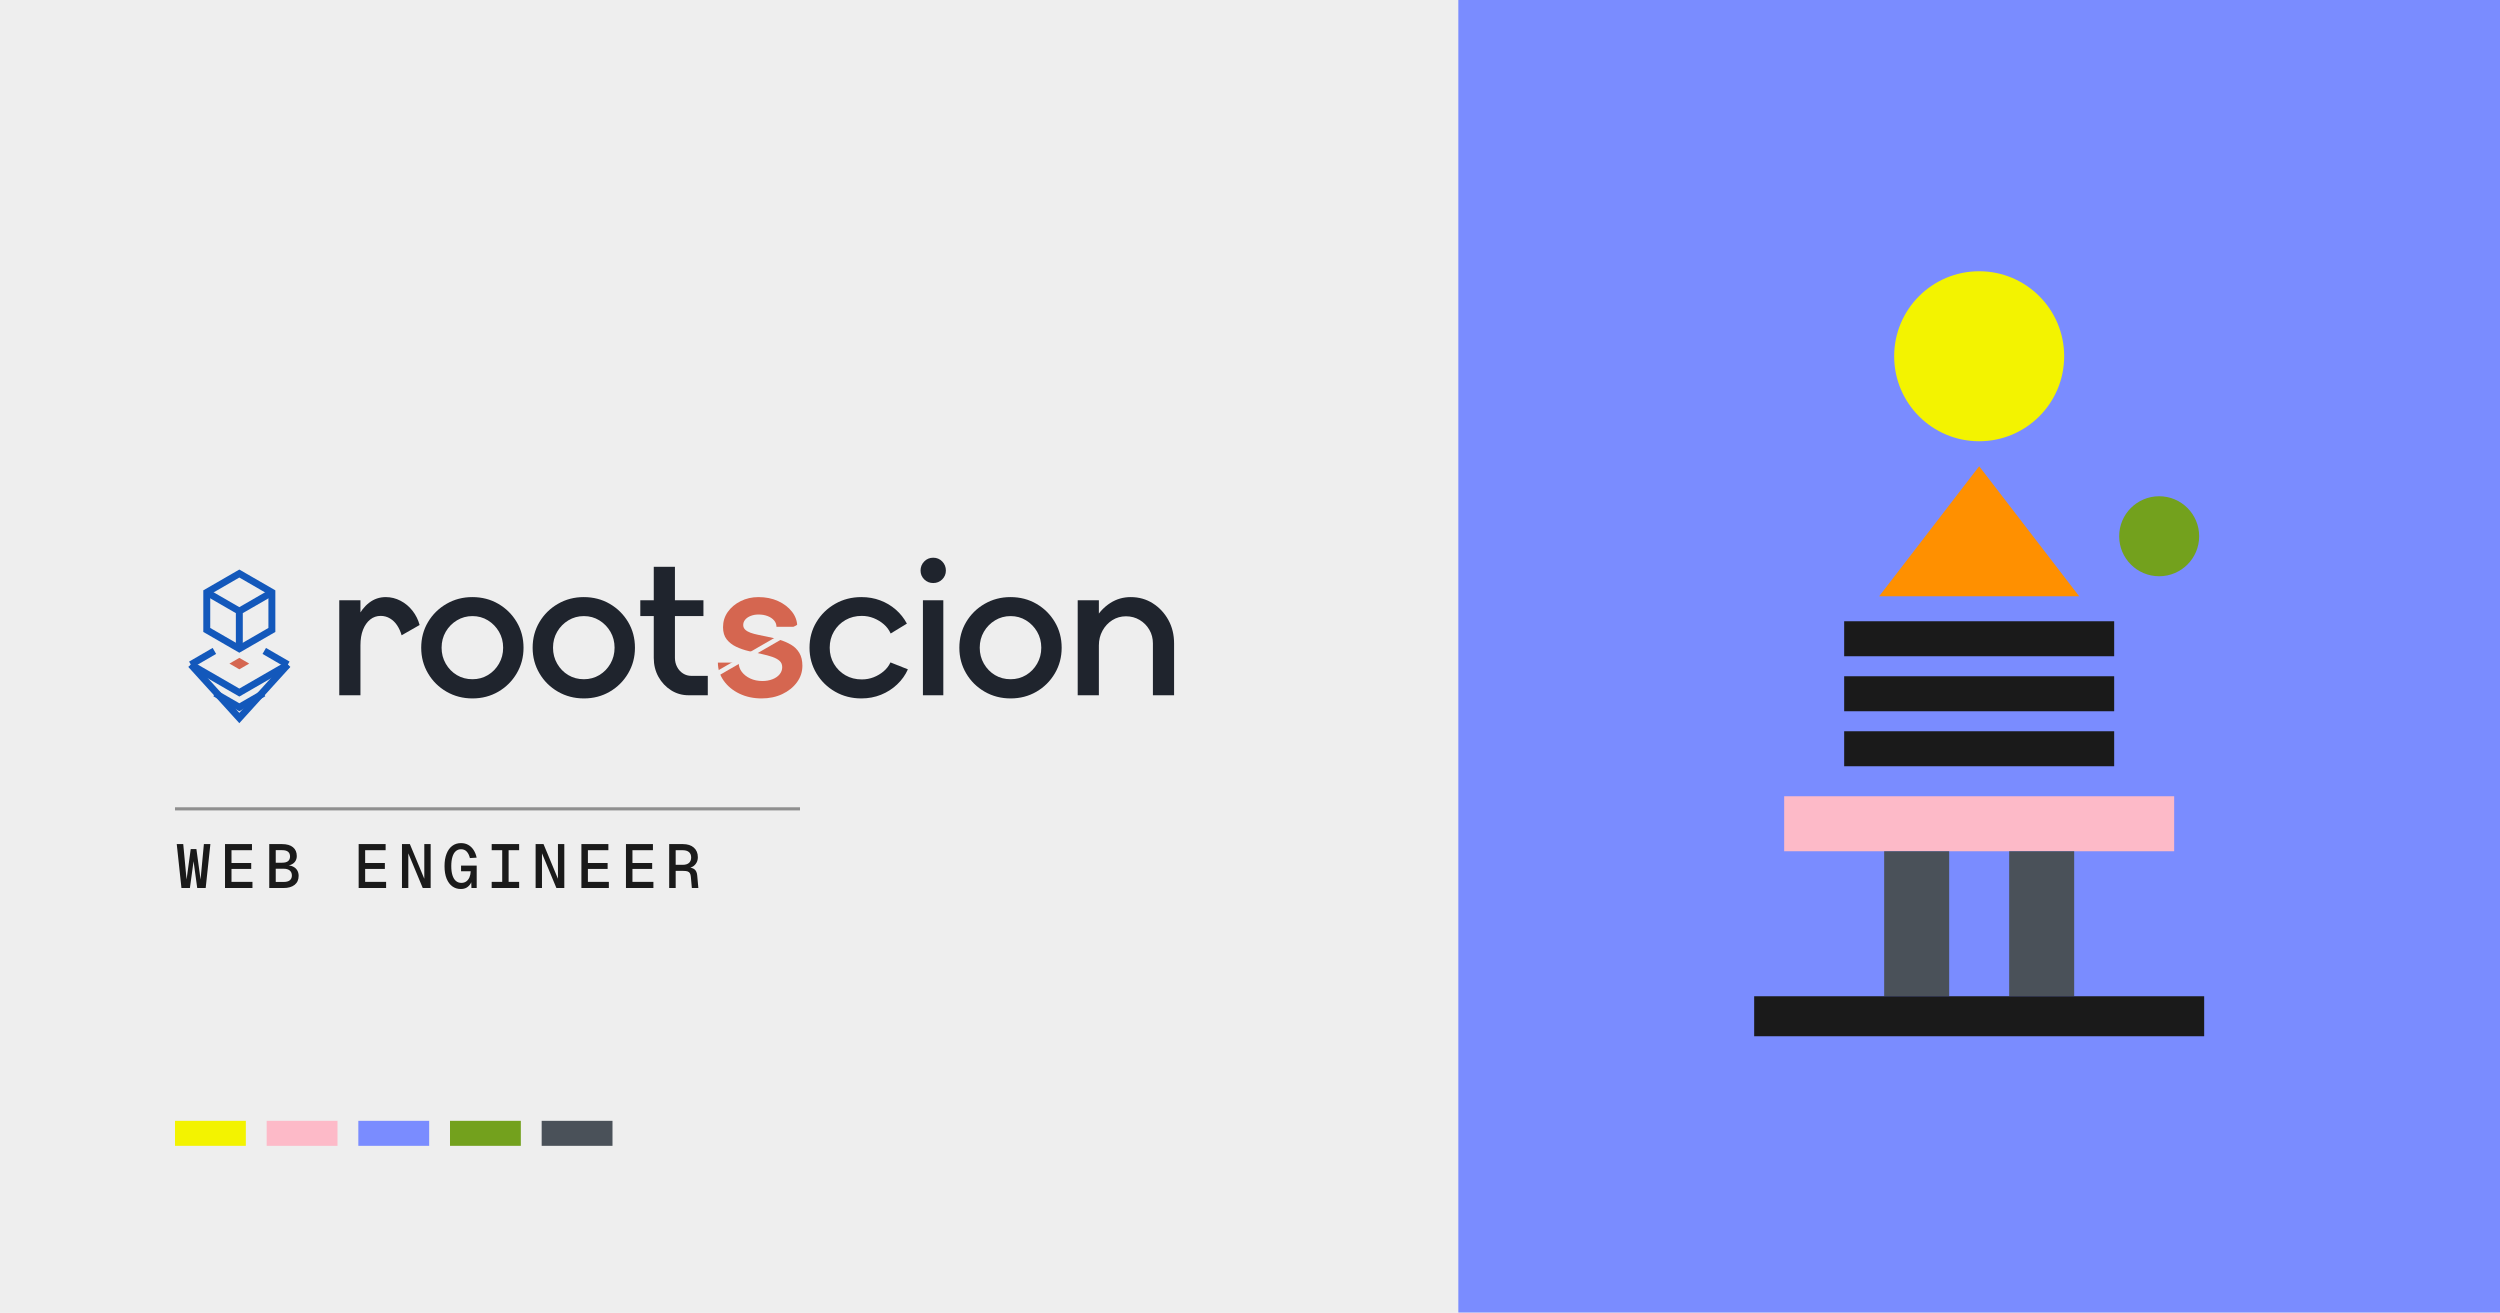
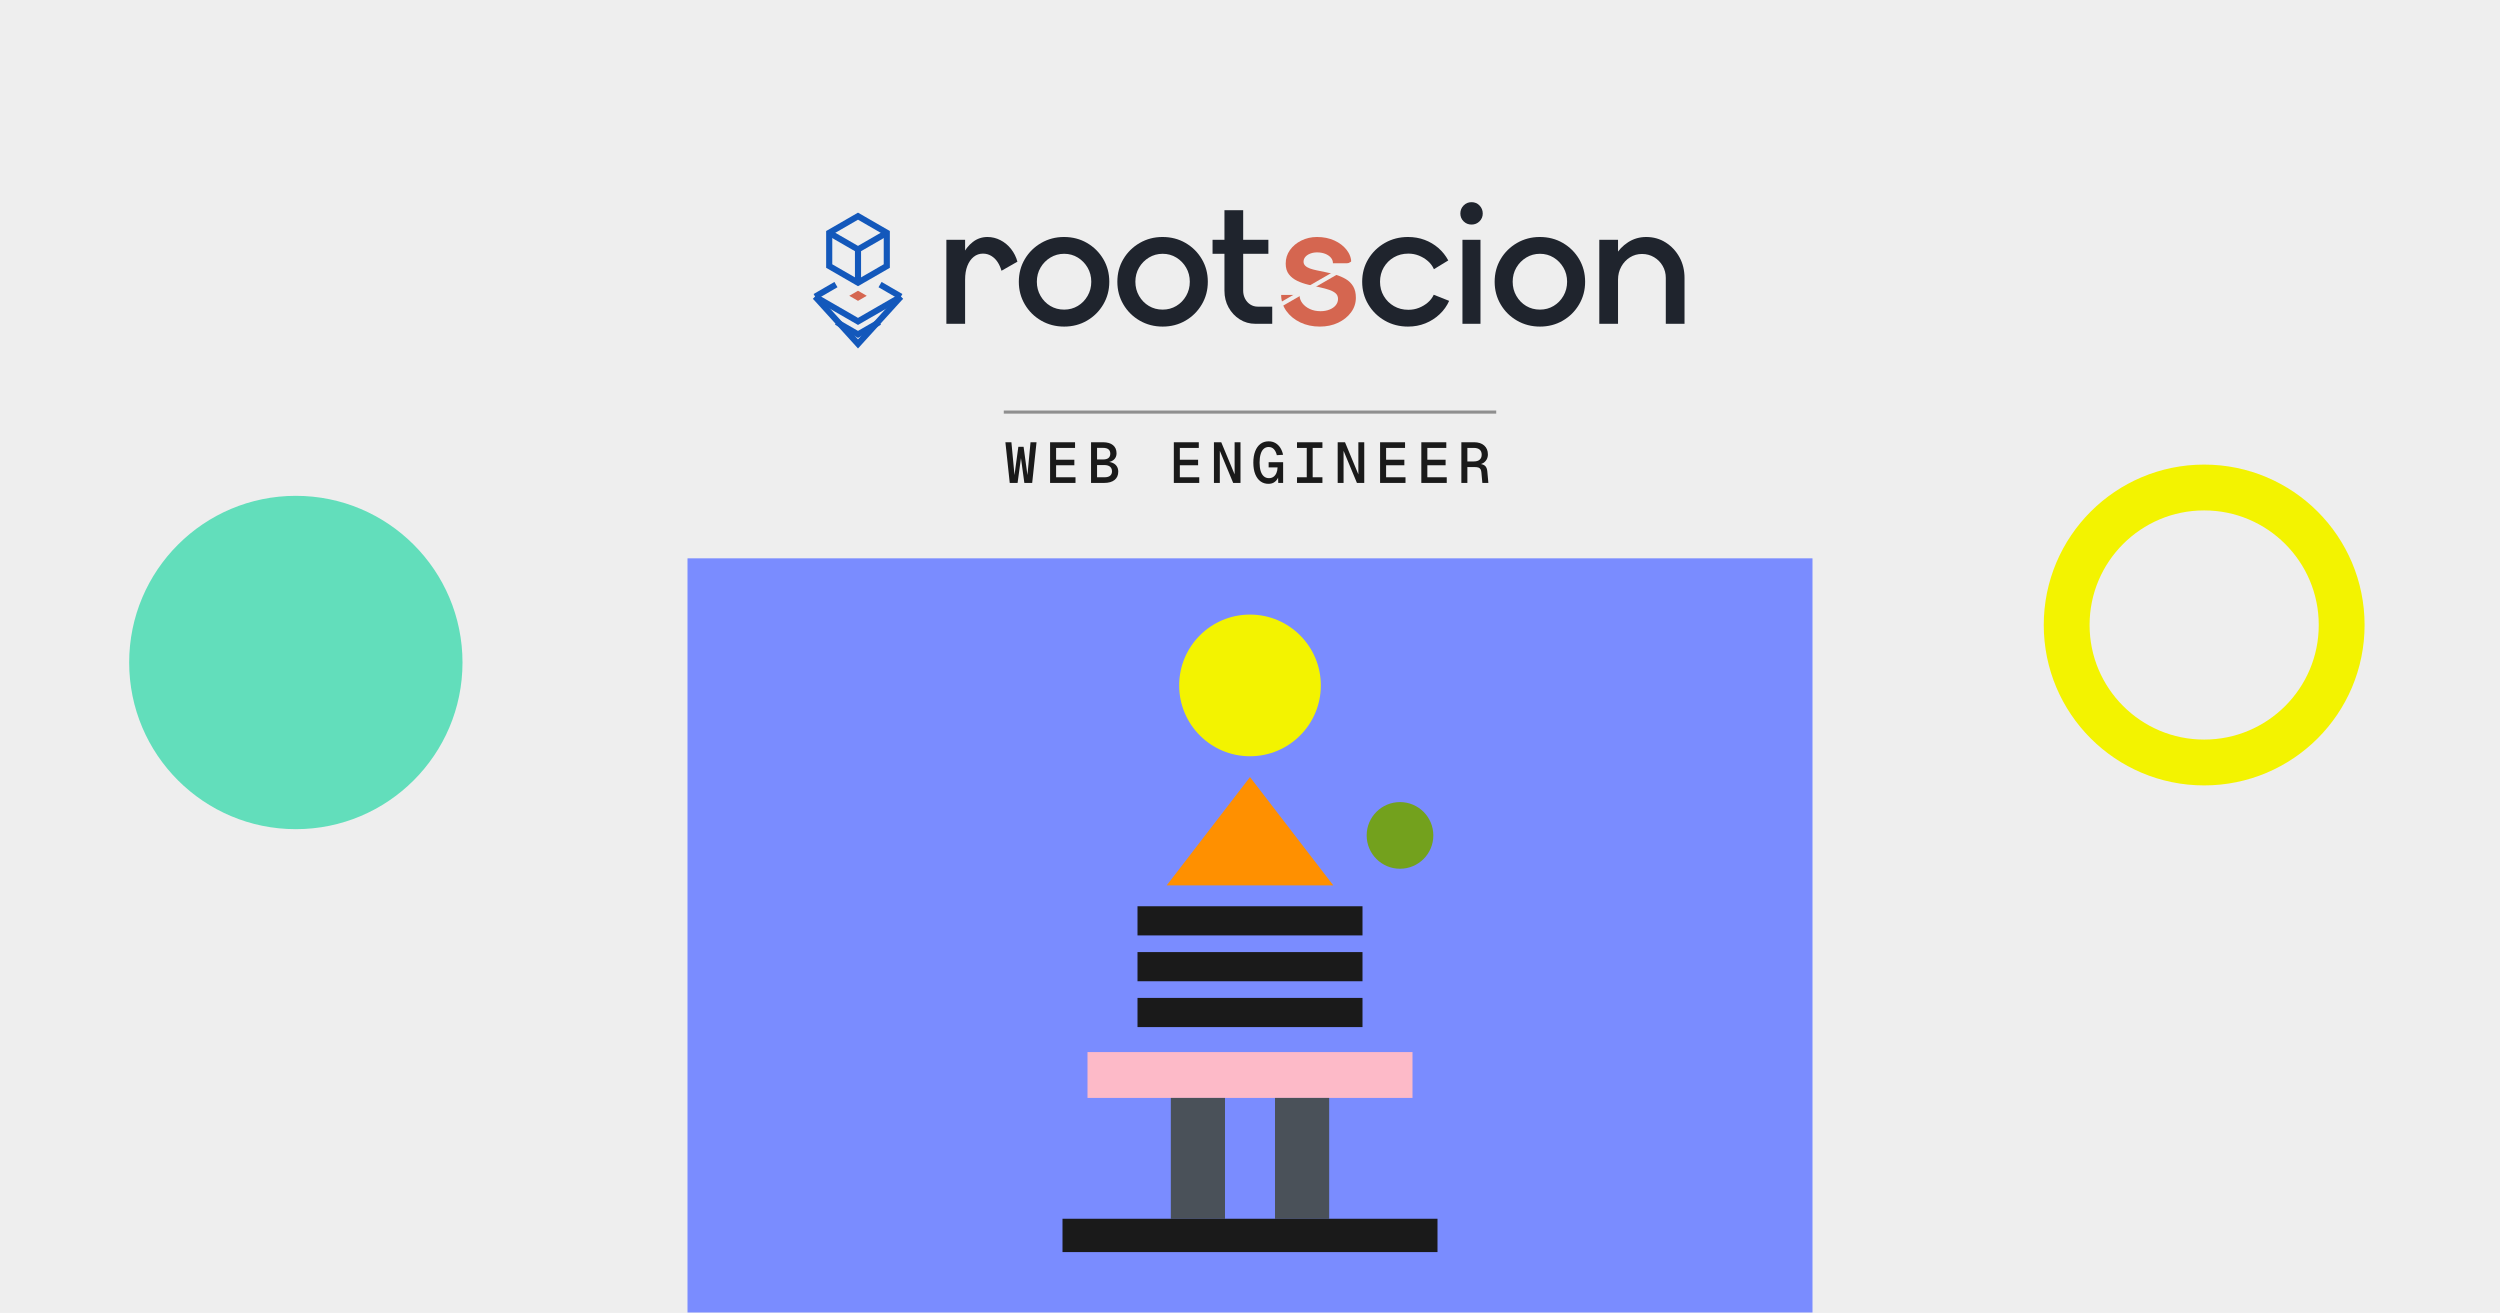
<svg xmlns="http://www.w3.org/2000/svg" width="1200" height="630" viewBox="0 0 1200 630">
  <rect width="1200" height="630" fill="#eeeeee" />
-   <rect x="700" y="0" width="500" height="630" fill="#7a8cff" />
-   <svg x="830" y="123" width="240" height="384" viewBox="0 0 200 320">
+   <circle cx="142" cy="318" r="80" fill="#62debb" />
+   <circle cx="1058" cy="300" r="66" fill="none" stroke="#f3f300" stroke-width="22" />
+   <rect x="330" y="268" width="540" height="362" fill="#7a8cff" />
+   <svg x="500" y="289" width="200" height="320" viewBox="0 0 200 320">
    <circle cx="100" cy="40" r="34" fill="#f3f300" />
    <path d="M100 84l40 52H60z" fill="#ff9000" />
    <rect x="46" y="146" width="108" height="14" fill="#1a1a1a" />
    <rect x="46" y="168" width="108" height="14" fill="#1a1a1a" />
    <rect x="46" y="190" width="108" height="14" fill="#1a1a1a" />
    <path d="M22 216h156v22H22z" fill="#fdbac8" />
    <rect x="62" y="238" width="26" height="58" fill="#4a5159" />
    <rect x="112" y="238" width="26" height="58" fill="#4a5159" />
    <rect x="10" y="296" width="180" height="16" fill="#1a1a1a" />
    <circle cx="172" cy="112" r="16" fill="#73a11d" />
  </svg>
-   <svg x="84" y="262" width="487.35" height="90.25" viewBox="0 0 513 95">
+   <svg x="384.54" y="92" width="430.92" height="79.8" viewBox="0 0 513 95">
    <defs>
      <mask id="graft-og" maskUnits="userSpaceOnUse" x="183.8" y="-80" width="76" height="92">
        <rect x="183.8" y="-80" width="76" height="92" fill="#fff" />
        <path d="M187.5 -5.0 L253.4 -43.0" stroke="#000" stroke-width="2.4" />
      </mask>
    </defs>
    <g transform="translate(-15.5 5)">
      <g fill="none" stroke="#1358bb" stroke-width="3.5" stroke-linecap="butt" stroke-linejoin="miter">
        <path d="M48 47 L64.45 37.5 V18.5 L48 9 L31.55 18.5 V37.5 Z" />
        <path d="M48 47 V28 M48 28 L64.45 18.5 M48 28 L31.55 18.5" />
        <path d="M23.5 55 L48 69.14 L72.5 55" />
        <path d="M23.5 55 L35.4 48.1" />
        <path d="M72.5 55 L60.6 48.1" />
        <path d="M23.5 55 L48 82 L72.5 55" />
        <path d="M35.75 69.5 L48 76.57 L60.25 69.5" />
      </g>
      <path d="M43 54.5 L48 51.61 L53 54.5 L48 57.39 Z" fill="#d56650" />
    </g>
    <g transform="translate(76.2 75.5)">
      <path fill="#1f242d" d="M17.50 0L6.80 0L6.80-48L17.50-48L17.50-37.50L15.90-39Q18.20-43.90 21.90-46.75Q25.60-49.60 30.30-49.60L30.30-49.60Q34.20-49.60 37.75-47.75Q41.30-45.90 43.80-42.70Q46.30-39.50 47.40-35.50L47.40-35.50L38.30-30.30Q37.50-33.10 36.05-35.30Q34.60-37.50 32.45-38.80Q30.30-40.10 27.70-40.10L27.70-40.10Q24.70-40.10 22.40-38.25Q20.10-36.40 18.80-33.10Q17.50-29.80 17.50-25.20L17.50-25.20L17.50 0Z" />
      <path fill="#1f242d" d="M74.10 1.60L74.10 1.60Q66.90 1.60 61.00-1.80Q55.10-5.20 51.65-11.05Q48.20-16.90 48.20-24L48.20-24Q48.20-31.20 51.65-37Q55.10-42.80 61.00-46.20Q66.90-49.60 74-49.60L74-49.60Q81.30-49.60 87.15-46.20Q93-42.80 96.45-37Q99.90-31.20 99.90-24L99.90-24Q99.90-16.90 96.45-11.05Q93-5.20 87.15-1.80Q81.30 1.60 74.10 1.60ZM74.10-8.10L74.10-8.10Q78.40-8.10 81.90-10.20Q85.40-12.30 87.50-15.95Q89.60-19.60 89.60-24L89.60-24Q89.60-28.50 87.50-32.10Q85.40-35.70 81.90-37.85Q78.40-40 74.10-40L74.10-40Q69.80-40 66.25-37.85Q62.70-35.70 60.60-32.10Q58.50-28.50 58.50-24L58.50-24Q58.50-19.60 60.60-15.95Q62.70-12.30 66.20-10.20Q69.70-8.10 74.10-8.10Z" />
      <path fill="#1f242d" d="M130.40 1.60L130.40 1.60Q123.20 1.60 117.30-1.80Q111.40-5.20 107.95-11.05Q104.50-16.90 104.50-24L104.50-24Q104.50-31.20 107.95-37Q111.40-42.80 117.30-46.20Q123.20-49.60 130.30-49.60L130.30-49.60Q137.60-49.60 143.45-46.20Q149.30-42.80 152.75-37Q156.20-31.20 156.20-24L156.20-24Q156.20-16.90 152.75-11.05Q149.30-5.20 143.45-1.80Q137.60 1.60 130.40 1.60ZM130.40-8.10L130.40-8.10Q134.70-8.10 138.20-10.20Q141.70-12.30 143.80-15.95Q145.90-19.60 145.90-24L145.90-24Q145.90-28.50 143.80-32.10Q141.70-35.70 138.20-37.85Q134.70-40 130.40-40L130.40-40Q126.10-40 122.55-37.85Q119.00-35.70 116.90-32.10Q114.80-28.50 114.80-24L114.80-24Q114.80-19.60 116.90-15.95Q119.00-12.30 122.50-10.20Q126.00-8.10 130.40-8.10Z" />
      <path fill="#1f242d" d="M184.70 0L183.30 0Q178.40 0 174.40-2.55Q170.40-5.10 168.05-9.35Q165.70-13.60 165.70-18.90L165.70-18.90L165.70-64.90L176.40-64.90L176.40-18.90Q176.40-16.40 177.50-14.30Q178.60-12.20 180.50-11Q182.40-9.80 184.70-9.80L184.70-9.80L193.00-9.80L193.00 0L184.70 0ZM190.80-40L158.90-40L158.90-48L190.80-48L190.80-40Z" />
      <path fill="#d56650" mask="url(#graft-og)" d="M220.20 1.60L220.20 1.60Q214.00 1.60 209.00-0.80Q204.00-3.20 201.05-7.35Q198.10-11.50 198.10-16.50L198.10-16.50L208.60-16.50Q208.60-13.90 210.20-11.80Q211.80-9.70 214.50-8.45Q217.20-7.20 220.60-7.20L220.60-7.20Q223.40-7.20 225.70-8.10Q228.00-9 229.30-10.60Q230.60-12.20 230.60-14.20L230.60-14.20Q230.60-16.20 229.25-17.40Q227.90-18.60 225.55-19.40Q223.20-20.20 220.40-20.80L220.40-20.80Q217.20-21.50 213.75-22.30Q210.30-23.10 207.35-24.50Q204.40-25.90 202.55-28.25Q200.70-30.60 200.70-34.40L200.70-34.40Q200.70-38.70 203.10-42.10Q205.50-45.50 209.60-47.55Q213.70-49.60 218.60-49.60L218.60-49.60Q224.10-49.60 228.50-47.60Q232.90-45.60 235.55-42.20Q238.20-38.80 238.20-34.60L238.20-34.60L227.70-34.60Q227.70-36.40 226.50-37.80Q225.30-39.20 223.25-40Q221.20-40.80 218.60-40.80L218.60-40.80Q216.50-40.80 214.70-40.10Q212.90-39.40 211.90-38.20Q210.90-37 210.90-35.50L210.90-35.50Q210.90-34.10 211.90-33.15Q212.90-32.20 214.55-31.60Q216.20-31 218.40-30.55Q220.60-30.10 223.00-29.60L223.00-29.60Q226.10-29 229.25-28.05Q232.40-27.10 235.05-25.55Q237.70-24 239.25-21.40Q240.80-18.80 240.80-14.90L240.80-14.90Q240.80-10.30 238.05-6.55Q235.30-2.80 230.65-0.60Q226.00 1.60 220.20 1.60Z" />
      <path fill="#1f242d" d="M270.60 1.60L270.60 1.60Q263.30 1.60 257.35-1.80Q251.40-5.20 247.90-11.05Q244.40-16.90 244.40-24L244.40-24Q244.40-31.20 247.90-37Q251.40-42.80 257.35-46.20Q263.30-49.60 270.60-49.60L270.60-49.60Q275.70-49.60 280.10-47.95Q284.50-46.30 287.95-43.30Q291.40-40.30 293.60-36.20L293.60-36.20L285.40-31.20Q284.20-33.90 281.95-35.85Q279.70-37.80 276.85-38.95Q274.00-40.10 270.80-40.10L270.80-40.10Q266.20-40.10 262.55-38Q258.90-35.90 256.75-32.25Q254.60-28.60 254.60-24L254.60-24Q254.60-19.50 256.75-15.85Q258.90-12.20 262.55-10.10Q266.20-8 270.80-8L270.80-8Q274.00-8 276.80-9.10Q279.60-10.20 281.85-12.10Q284.10-14 285.30-16.60L285.30-16.60L294.10-13.10Q292.20-8.80 288.65-5.45Q285.10-2.10 280.50-0.25Q275.90 1.60 270.60 1.60Z" />
      <path fill="#1f242d" d="M312.00 0L301.70 0L301.70-48L312.00-48L312.00 0ZM306.90-56.70L306.90-56.70Q304.20-56.70 302.35-58.55Q300.50-60.40 300.50-63L300.50-63Q300.50-65.70 302.35-67.60Q304.20-69.50 306.90-69.50L306.90-69.50Q309.60-69.50 311.45-67.60Q313.30-65.70 313.30-63L313.30-63Q313.30-60.40 311.45-58.55Q309.60-56.70 306.90-56.70Z" />
      <path fill="#1f242d" d="M346 1.60L346 1.60Q338.80 1.60 332.90-1.80Q327-5.20 323.55-11.05Q320.10-16.90 320.10-24L320.10-24Q320.10-31.20 323.55-37Q327-42.80 332.90-46.20Q338.80-49.60 345.90-49.60L345.90-49.60Q353.20-49.60 359.05-46.20Q364.90-42.80 368.35-37Q371.80-31.20 371.80-24L371.80-24Q371.80-16.90 368.35-11.05Q364.90-5.20 359.05-1.80Q353.20 1.60 346 1.60ZM346-8.10L346-8.10Q350.30-8.10 353.80-10.20Q357.30-12.30 359.40-15.95Q361.50-19.60 361.50-24L361.50-24Q361.50-28.50 359.40-32.10Q357.30-35.70 353.80-37.85Q350.30-40 346-40L346-40Q341.70-40 338.15-37.85Q334.60-35.70 332.50-32.10Q330.40-28.50 330.40-24L330.40-24Q330.40-19.60 332.50-15.95Q334.60-12.30 338.10-10.20Q341.60-8.10 346-8.10Z" />
      <path fill="#1f242d" d="M390.60 0L379.90 0L379.90-48L390.60-48L390.60-36.80L388.90-38.70Q391.70-43.60 396.35-46.60Q401-49.60 406.70-49.60L406.70-49.60Q412.90-49.60 417.85-46.45Q422.80-43.30 425.70-38.05Q428.60-32.80 428.60-26.20L428.60-26.20L428.60 0L417.90 0L417.90-26.20Q417.90-30 416.10-33.10Q414.30-36.20 411.20-38.05Q408.10-39.90 404.30-39.90L404.30-39.90Q400.50-39.90 397.40-37.95Q394.30-36 392.45-32.65Q390.60-29.30 390.60-25.20L390.60-25.20L390.60 0Z" />
    </g>
  </svg>
-   <path d="M84 388.25H384" stroke="#1a1a1a" stroke-width="1.5" opacity="0.45" />
-   <g transform="translate(84 426.25) scale(1.35)" fill="#1a1a1a">
+   <path d="M481.812 197.8H718.188" stroke="#1a1a1a" stroke-width="1.5" opacity="0.45" />
+   <g transform="translate(481.8125 231.8) scale(1.25)" fill="#1a1a1a">
    <path d="M5.30 0L2.29 0L0.62-15.62L2.93-15.62L4.22-1.89L3.96-1.89L5.59-13.86L7.61-13.86L9.24-1.89L8.98-1.89L10.27-15.62L12.58-15.62L10.91 0L7.90 0L6.34-11.44L6.86-11.44L5.30 0Z M27.54 0L17.78 0L17.78-15.62L27.37-15.62L27.37-13.44L20.09-13.44L20.09-8.89L27.10-8.89L27.10-6.78L20.09-6.78L20.09-2.18L27.54-2.18L27.54 0Z M38.57 0L33.51 0L33.51-15.62L38.04-15.62Q40.61-15.62 41.95-14.50Q43.30-13.38 43.30-11.37L43.30-11.37Q43.30-10.41 42.86-9.65Q42.42-8.89 41.57-8.44Q40.72-7.99 39.56-7.96L39.56-7.96L39.56-8.10Q40.99-8.10 41.97-7.62Q42.94-7.15 43.45-6.30Q43.96-5.46 43.96-4.33L43.96-4.33Q43.96-2.27 42.54-1.13Q41.12 0 38.57 0L38.57 0Z M35.82-6.86L35.82-2.16L38.59-2.16Q40.11-2.16 40.83-2.76Q41.56-3.37 41.56-4.44L41.56-4.44Q41.56-5.59 40.80-6.23Q40.04-6.86 38.59-6.86L38.59-6.86L35.82-6.86Z M35.82-13.46L35.82-9.00L38.08-9.00Q39.53-9.00 40.22-9.58Q40.90-10.16 40.90-11.22L40.90-11.22Q40.90-12.30 40.22-12.88Q39.53-13.46 38.08-13.46L38.08-13.46L35.82-13.46Z M75.06 0L65.30 0L65.30-15.62L74.89-15.62L74.89-13.44L67.61-13.44L67.61-8.89L74.62-8.89L74.62-6.78L67.61-6.78L67.61-2.18L75.06-2.18L75.06 0Z M82.96 0L80.70 0L80.70-15.62L83.51-15.62L89.03-2.35L88.64-2.27L88.64-15.62L90.90-15.62L90.90 0L88.09 0L82.57-13.27L82.96-13.38L82.96 0Z M101.62 0.35L101.62 0.35Q99.92 0.35 98.63-0.57Q97.33-1.50 96.58-3.31Q95.83-5.13 95.83-7.79L95.83-7.79Q95.83-10.32 96.54-12.14Q97.24-13.97 98.55-14.97Q99.86-15.97 101.68-15.97L101.68-15.97Q103.16-15.97 104.28-15.33Q105.40-14.70 106.16-13.53Q106.92-12.36 107.25-10.80L107.25-10.80L104.85-10.65Q104.52-12.08 103.74-12.94Q102.96-13.79 101.71-13.79L101.71-13.79Q100.61-13.79 99.83-13.10Q99.04-12.41 98.64-11.07Q98.23-9.72 98.23-7.79L98.23-7.79Q98.23-5.87 98.65-4.54Q99.07-3.21 99.87-2.52Q100.67-1.83 101.82-1.83L101.82-1.83Q102.83-1.83 103.55-2.34Q104.28-2.86 104.69-3.79Q105.09-4.73 105.14-5.96L105.14-5.96L101.71-5.96L101.71-7.96L107.27-7.96L107.27 0L105.40 0L105.29-3.59L105.89-3.61Q105.64-2.49 105.11-1.58Q104.57-0.68 103.71-0.16Q102.85 0.35 101.62 0.35Z M122.36 0L112.60 0L112.60-2.18L116.34-2.18L116.34-13.44L112.60-13.44L112.60-15.62L122.36-15.62L122.36-13.44L118.62-13.44L118.62-2.18L122.36-2.18L122.36 0Z M130.48 0L128.22 0L128.22-15.62L131.03-15.62L136.55-2.35L136.16-2.27L136.16-15.62L138.42-15.62L138.42 0L135.61 0L130.09-13.27L130.48-13.38L130.48 0Z M154.26 0L144.50 0L144.50-15.62L154.09-15.62L154.09-13.44L146.81-13.44L146.81-8.89L153.82-8.89L153.82-6.78L146.81-6.78L146.81-2.18L154.26-2.18L154.26 0Z M170.10 0L160.34 0L160.34-15.62L169.93-15.62L169.93-13.44L162.65-13.44L162.65-8.89L169.66-8.89L169.66-6.78L162.65-6.78L162.65-2.18L170.10-2.18L170.10 0Z M178.02 0L175.71 0L175.71-15.62L180.58-15.62Q183.06-15.62 184.48-14.37Q185.90-13.11 185.90-10.96L185.90-10.96Q185.90-9.83 185.41-8.98Q184.91-8.12 184.11-7.63Q183.30-7.15 182.40-7.08L182.40-7.08L182.31-7.35Q183.94-7.28 184.75-6.61Q185.55-5.94 185.68-4.44L185.68-4.44L186.08 0L183.77 0L183.41-4.00Q183.35-4.77 183.08-5.24Q182.82-5.70 182.27-5.90Q181.72-6.09 180.75-6.09L180.75-6.09L178.02-6.09L178.02 0Z M178.02-13.44L178.02-8.25L180.53-8.25Q181.98-8.25 182.75-8.93Q183.52-9.61 183.52-10.85L183.52-10.85Q183.52-12.10 182.75-12.77Q181.98-13.44 180.53-13.44L180.53-13.44L178.02-13.44Z" />
  </g>
-   <rect x="84" y="538" width="34" height="12" fill="#f3f300" />
-   <rect x="128" y="538" width="34" height="12" fill="#fdbac8" />
-   <rect x="172" y="538" width="34" height="12" fill="#7a8cff" />
-   <rect x="216" y="538" width="34" height="12" fill="#73a11d" />
-   <rect x="260" y="538" width="34" height="12" fill="#4a5159" />
</svg>
